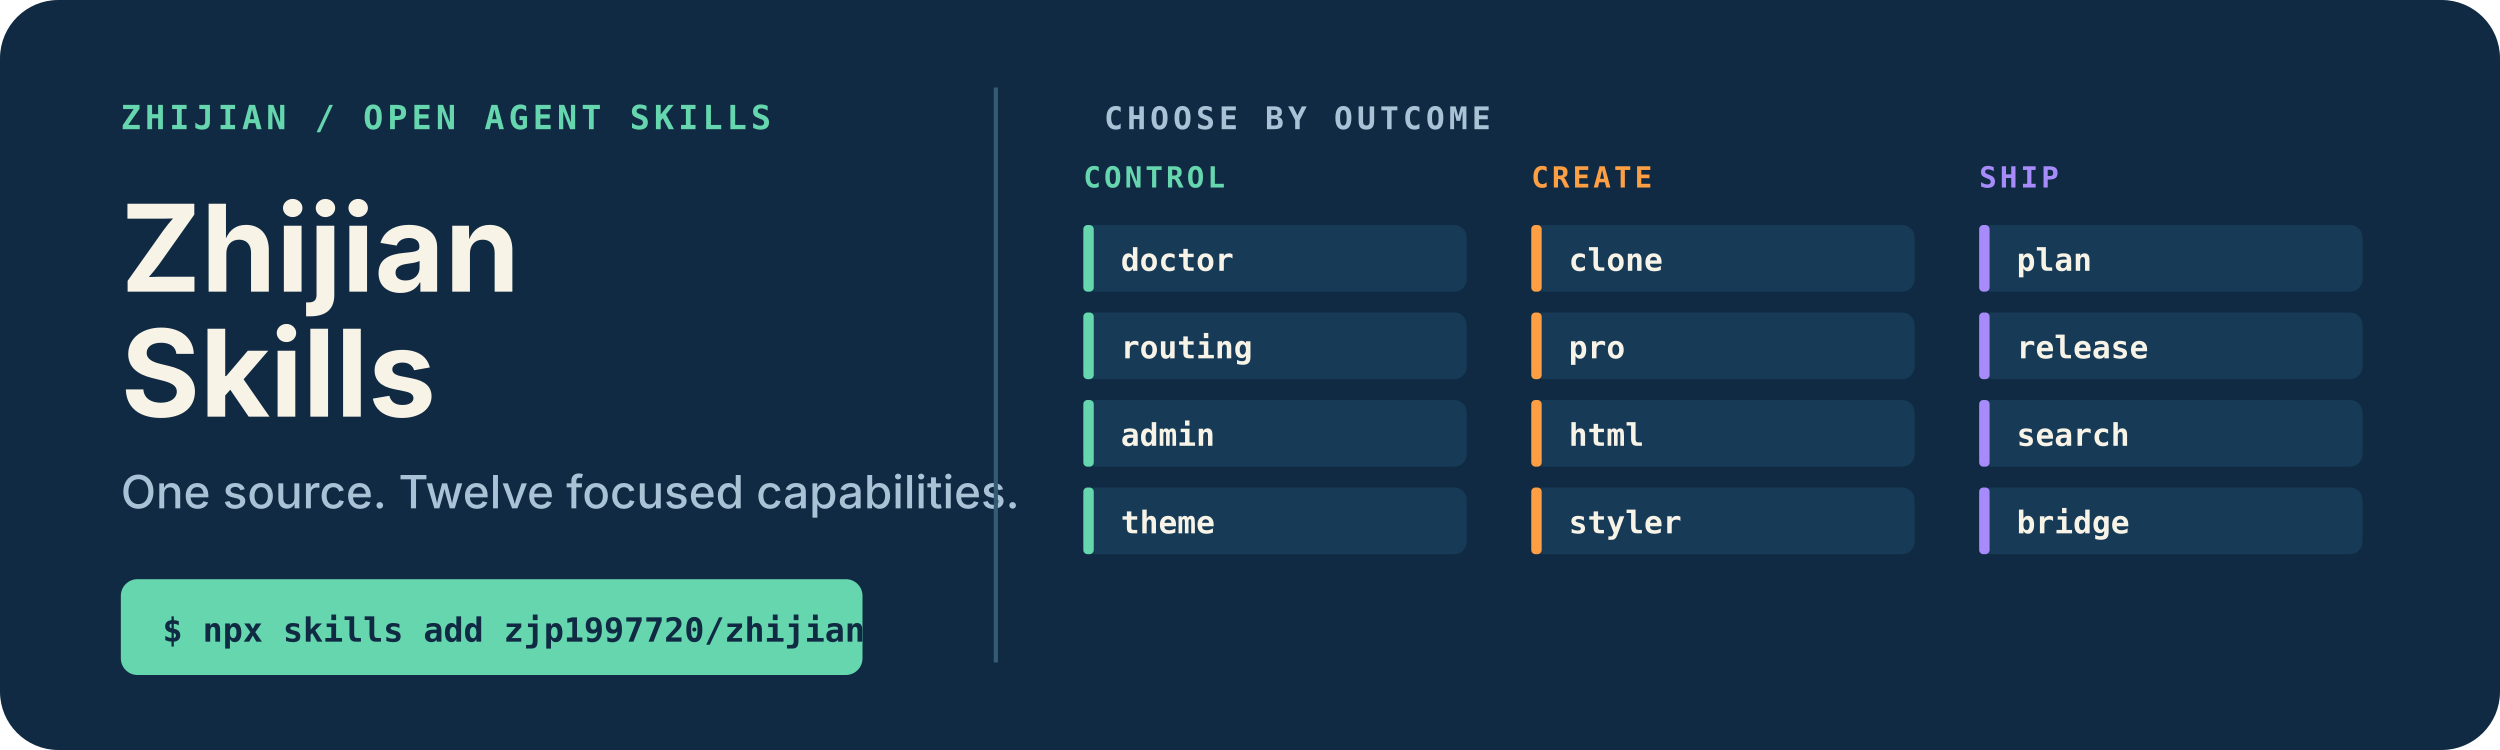
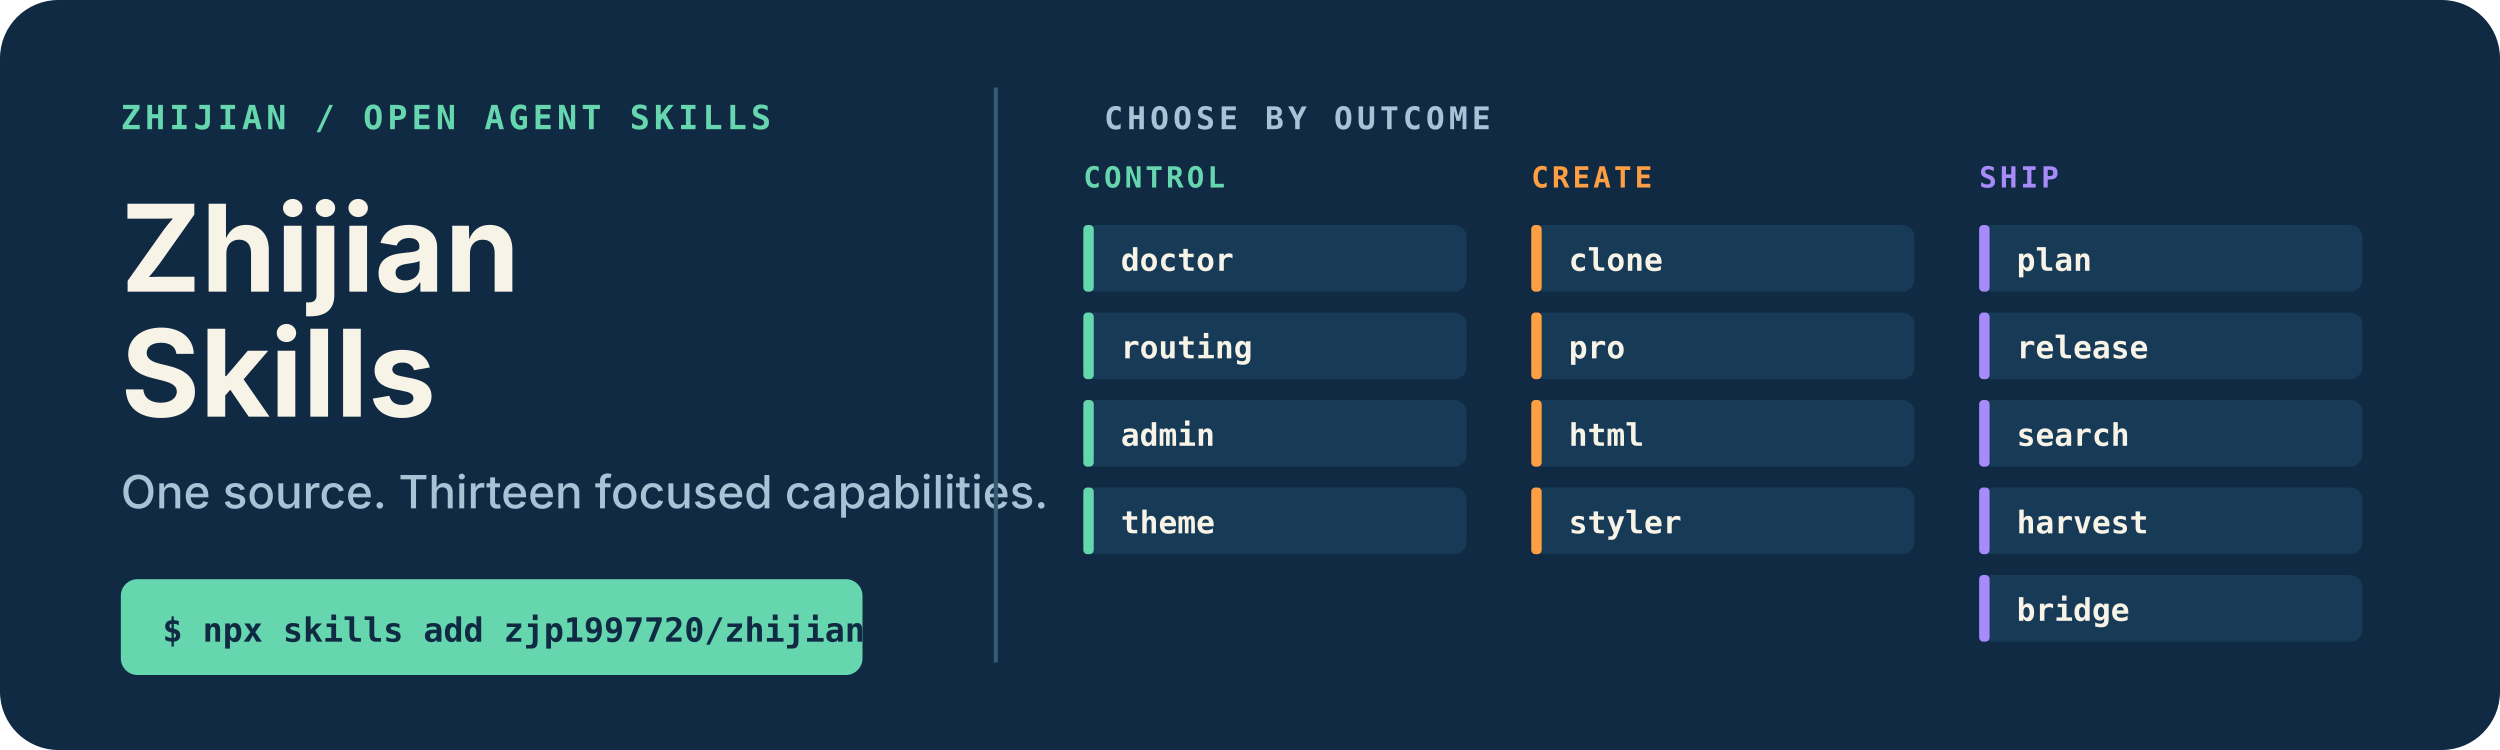
<svg xmlns="http://www.w3.org/2000/svg" viewBox="0 0 1200 360" role="img" aria-labelledby="title desc" data-composition="portfolio-outcome-map">
  <rect width="1200" height="360" rx="28" fill="#102A43" />
  <g data-composition="portfolio-outcome-map">
    <text x="58" y="62" fill="#65D6AD" font-family="ui-monospace,'SFMono-Regular',Menlo,monospace" font-size="16" font-weight="650" letter-spacing="2">ZHIJIAN / OPEN AGENT SKILLS</text>
    <text x="58" y="140" fill="#F8F3E7" font-family="-apple-system,BlinkMacSystemFont,'Segoe UI','PingFang SC',sans-serif" font-size="58" font-weight="700">Zhijian</text>
    <text x="58" y="200" fill="#F8F3E7" font-family="-apple-system,BlinkMacSystemFont,'Segoe UI','PingFang SC',sans-serif" font-size="58" font-weight="700">Skills</text>
-     <text x="58" y="244" fill="#A9C2D6" font-family="-apple-system,BlinkMacSystemFont,'Segoe UI','PingFang SC',sans-serif" font-size="22" font-weight="450">One source. Twelve focused capabilities.</text>
+     <text x="58" y="244" fill="#A9C2D6" font-family="-apple-system,BlinkMacSystemFont,'Segoe UI','PingFang SC',sans-serif" font-size="22" font-weight="450">One source. Thirteen focused capabilities.</text>
    <rect x="58" y="278" width="356" height="46" rx="8" fill="#65D6AD" stroke="none" stroke-width="1" />
    <text x="78" y="308" fill="#102A43" font-family="ui-monospace,'SFMono-Regular',Menlo,monospace" font-size="16" font-weight="700">$ npx skills add zjp1997720/zhijian-skills</text>
    <line x1="478" y1="42" x2="478" y2="318" stroke="#355B75" stroke-width="2" />
    <text x="530" y="62" fill="#A9C2D6" font-family="ui-monospace,'SFMono-Regular',Menlo,monospace" font-size="15" font-weight="650" letter-spacing="2">CHOOSE BY OUTCOME</text>
    <text x="520" y="90" fill="#65D6AD" font-family="ui-monospace,'SFMono-Regular',Menlo,monospace" font-size="14" font-weight="700" letter-spacing="1.5">CONTROL</text>
    <rect x="520" y="108" width="184" height="32" rx="6" fill="#173B57" stroke="none" stroke-width="1" />
    <rect x="520" y="108" width="5" height="32" rx="2" fill="#65D6AD" stroke="none" stroke-width="1" />
    <text x="538" y="130" fill="#F8F3E7" font-family="ui-monospace,'SFMono-Regular',Menlo,monospace" font-size="15" font-weight="600">doctor</text>
    <rect x="520" y="150" width="184" height="32" rx="6" fill="#173B57" stroke="none" stroke-width="1" />
    <rect x="520" y="150" width="5" height="32" rx="2" fill="#65D6AD" stroke="none" stroke-width="1" />
    <text x="538" y="172" fill="#F8F3E7" font-family="ui-monospace,'SFMono-Regular',Menlo,monospace" font-size="15" font-weight="600">routing</text>
    <rect x="520" y="192" width="184" height="32" rx="6" fill="#173B57" stroke="none" stroke-width="1" />
    <rect x="520" y="192" width="5" height="32" rx="2" fill="#65D6AD" stroke="none" stroke-width="1" />
    <text x="538" y="214" fill="#F8F3E7" font-family="ui-monospace,'SFMono-Regular',Menlo,monospace" font-size="15" font-weight="600">admin</text>
    <rect x="520" y="234" width="184" height="32" rx="6" fill="#173B57" stroke="none" stroke-width="1" />
    <rect x="520" y="234" width="5" height="32" rx="2" fill="#65D6AD" stroke="none" stroke-width="1" />
    <text x="538" y="256" fill="#F8F3E7" font-family="ui-monospace,'SFMono-Regular',Menlo,monospace" font-size="15" font-weight="600">theme</text>
    <text x="735" y="90" fill="#FF9F43" font-family="ui-monospace,'SFMono-Regular',Menlo,monospace" font-size="14" font-weight="700" letter-spacing="1.5">CREATE</text>
    <rect x="735" y="108" width="184" height="32" rx="6" fill="#173B57" stroke="none" stroke-width="1" />
    <rect x="735" y="108" width="5" height="32" rx="2" fill="#FF9F43" stroke="none" stroke-width="1" />
    <text x="753" y="130" fill="#F8F3E7" font-family="ui-monospace,'SFMono-Regular',Menlo,monospace" font-size="15" font-weight="600">clone</text>
    <rect x="735" y="150" width="184" height="32" rx="6" fill="#173B57" stroke="none" stroke-width="1" />
    <rect x="735" y="150" width="5" height="32" rx="2" fill="#FF9F43" stroke="none" stroke-width="1" />
    <text x="753" y="172" fill="#F8F3E7" font-family="ui-monospace,'SFMono-Regular',Menlo,monospace" font-size="15" font-weight="600">pro</text>
    <rect x="735" y="192" width="184" height="32" rx="6" fill="#173B57" stroke="none" stroke-width="1" />
    <rect x="735" y="192" width="5" height="32" rx="2" fill="#FF9F43" stroke="none" stroke-width="1" />
    <text x="753" y="214" fill="#F8F3E7" font-family="ui-monospace,'SFMono-Regular',Menlo,monospace" font-size="15" font-weight="600">html</text>
    <rect x="735" y="234" width="184" height="32" rx="6" fill="#173B57" stroke="none" stroke-width="1" />
    <rect x="735" y="234" width="5" height="32" rx="2" fill="#FF9F43" stroke="none" stroke-width="1" />
    <text x="753" y="256" fill="#F8F3E7" font-family="ui-monospace,'SFMono-Regular',Menlo,monospace" font-size="15" font-weight="600">styler</text>
    <text x="950" y="90" fill="#A78BFA" font-family="ui-monospace,'SFMono-Regular',Menlo,monospace" font-size="14" font-weight="700" letter-spacing="1.5">SHIP</text>
    <rect x="950" y="108" width="184" height="32" rx="6" fill="#173B57" stroke="none" stroke-width="1" />
    <rect x="950" y="108" width="5" height="32" rx="2" fill="#A78BFA" stroke="none" stroke-width="1" />
    <text x="968" y="130" fill="#F8F3E7" font-family="ui-monospace,'SFMono-Regular',Menlo,monospace" font-size="15" font-weight="600">plan</text>
    <rect x="950" y="150" width="184" height="32" rx="6" fill="#173B57" stroke="none" stroke-width="1" />
    <rect x="950" y="150" width="5" height="32" rx="2" fill="#A78BFA" stroke="none" stroke-width="1" />
    <text x="968" y="172" fill="#F8F3E7" font-family="ui-monospace,'SFMono-Regular',Menlo,monospace" font-size="15" font-weight="600">release</text>
    <rect x="950" y="192" width="184" height="32" rx="6" fill="#173B57" stroke="none" stroke-width="1" />
    <rect x="950" y="192" width="5" height="32" rx="2" fill="#A78BFA" stroke="none" stroke-width="1" />
    <text x="968" y="214" fill="#F8F3E7" font-family="ui-monospace,'SFMono-Regular',Menlo,monospace" font-size="15" font-weight="600">search</text>
    <rect x="950" y="234" width="184" height="32" rx="6" fill="#173B57" stroke="none" stroke-width="1" />
    <rect x="950" y="234" width="5" height="32" rx="2" fill="#A78BFA" stroke="none" stroke-width="1" />
-     <text x="968" y="256" fill="#F8F3E7" font-family="ui-monospace,'SFMono-Regular',Menlo,monospace" font-size="15" font-weight="600">bridge</text>
+     <text x="968" y="256" fill="#F8F3E7" font-family="ui-monospace,'SFMono-Regular',Menlo,monospace" font-size="15" font-weight="600">harvest</text>
+     <rect x="950" y="276" width="184" height="32" rx="6" fill="#173B57" stroke="none" stroke-width="1" />
+     <rect x="950" y="276" width="5" height="32" rx="2" fill="#A78BFA" stroke="none" stroke-width="1" />
+     <text x="968" y="298" fill="#F8F3E7" font-family="ui-monospace,'SFMono-Regular',Menlo,monospace" font-size="15" font-weight="600">bridge</text>
  </g>
</svg>
